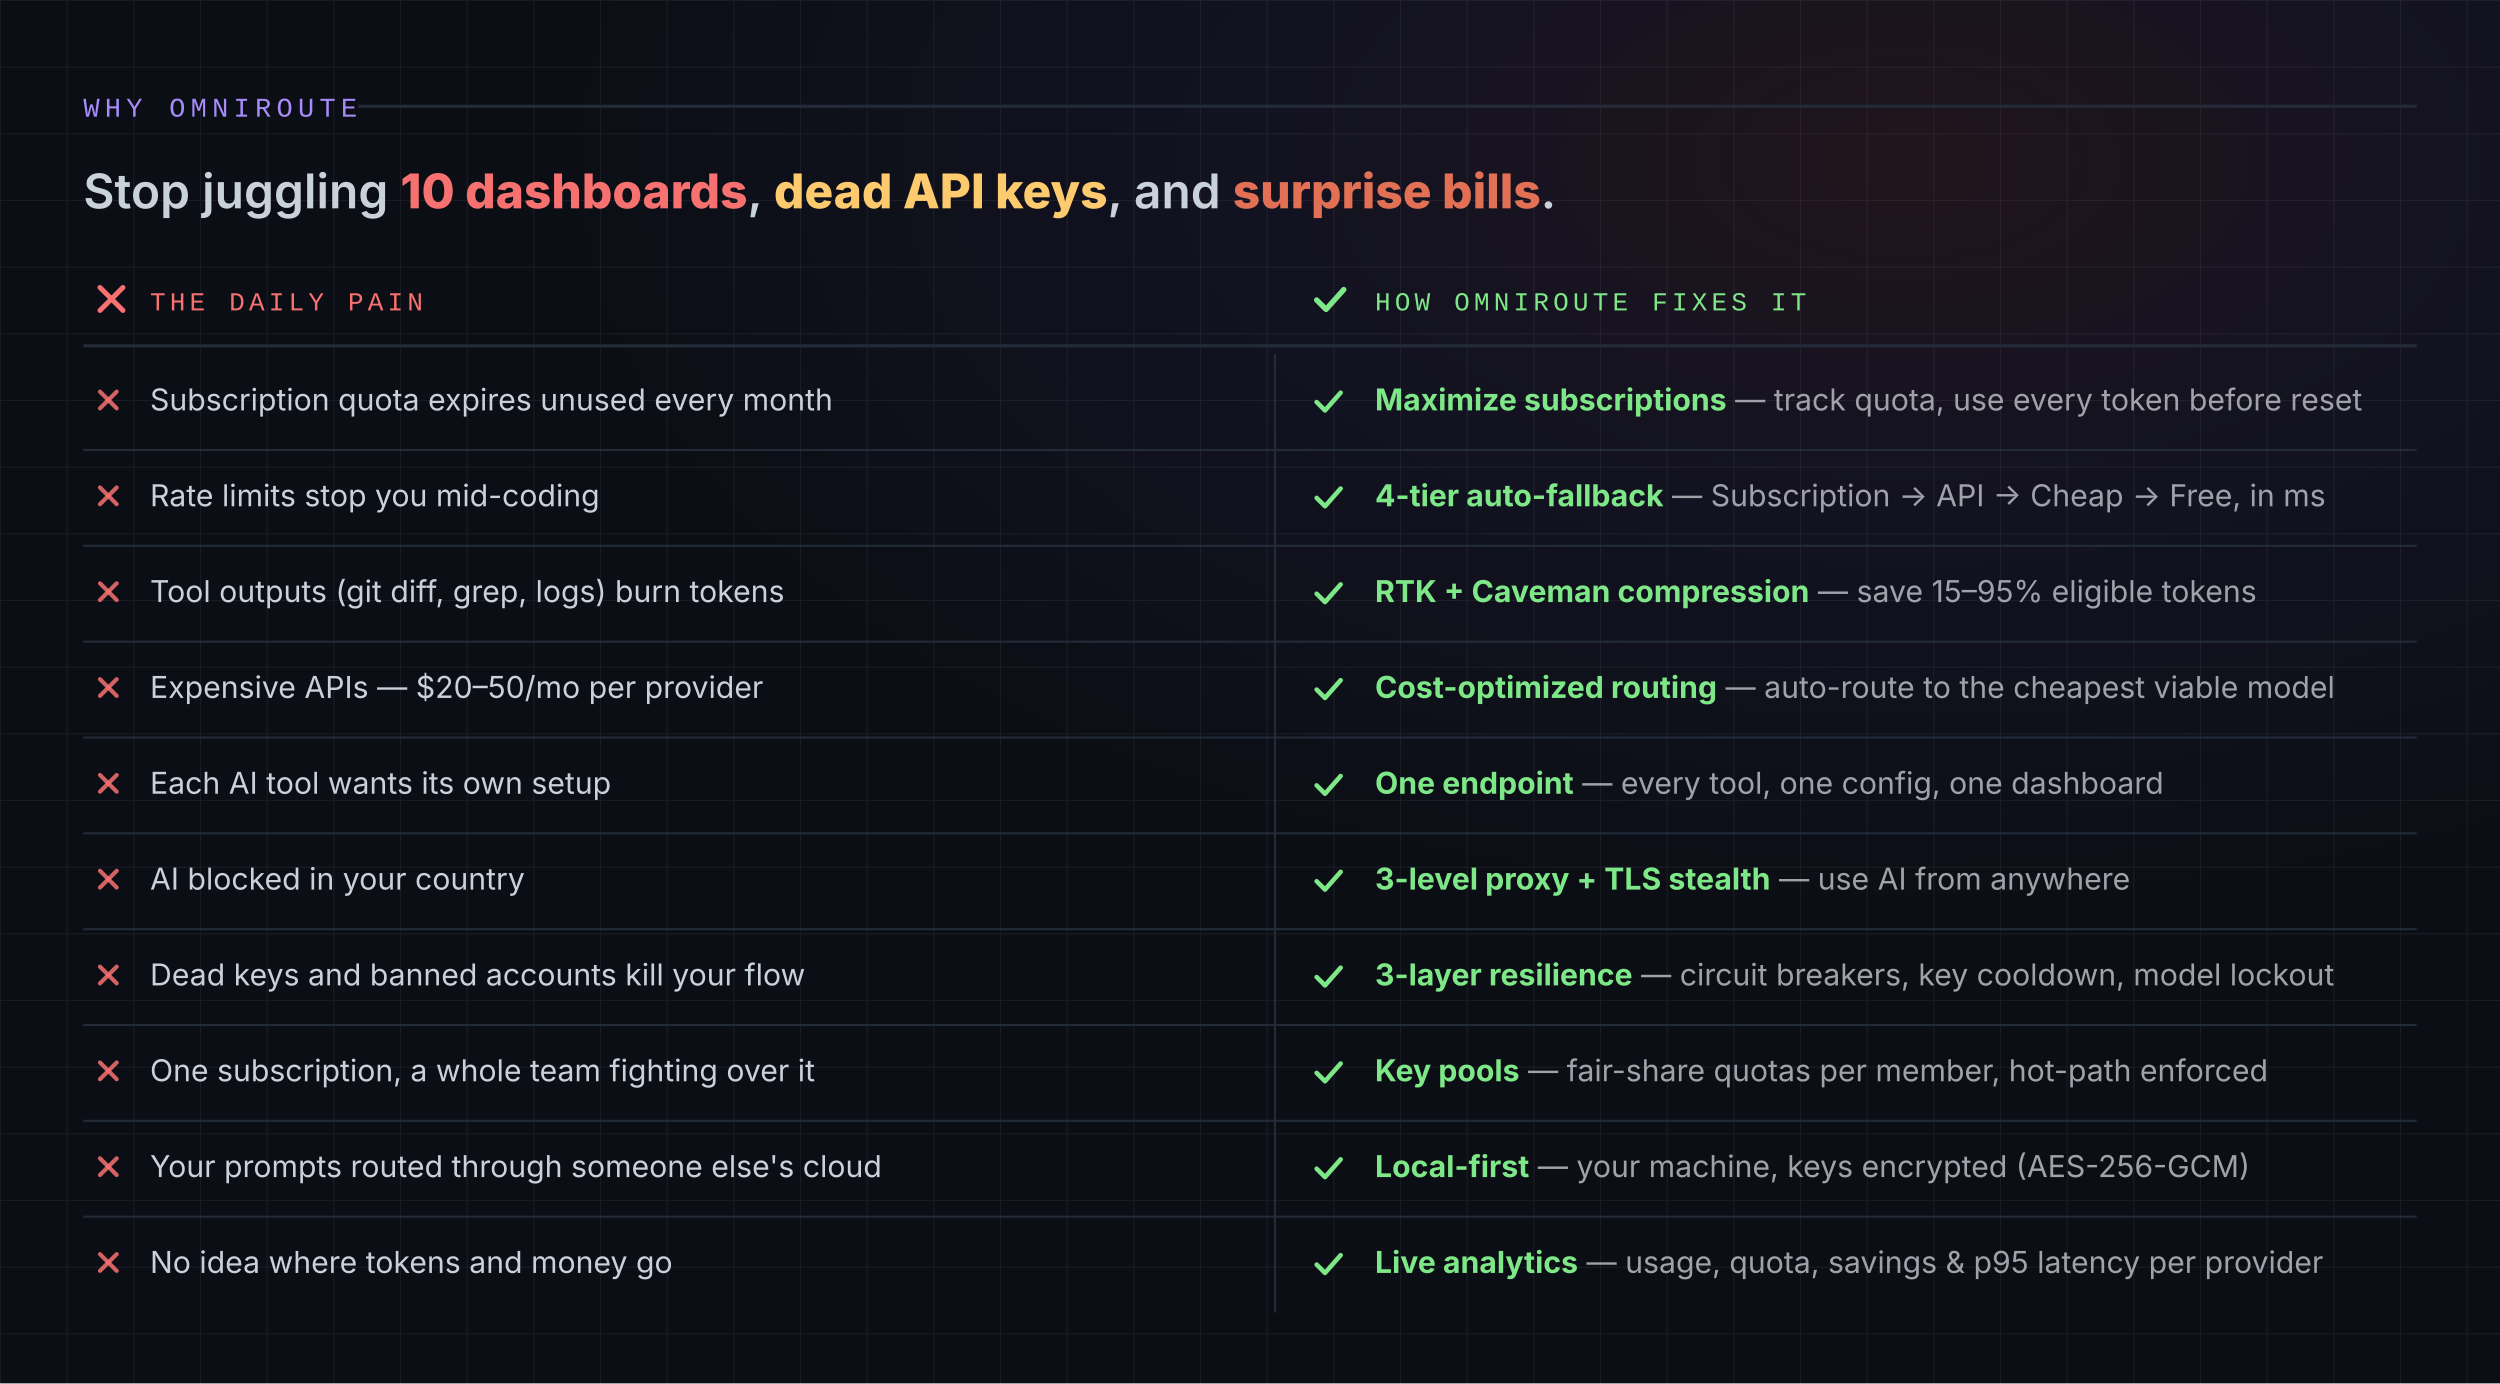
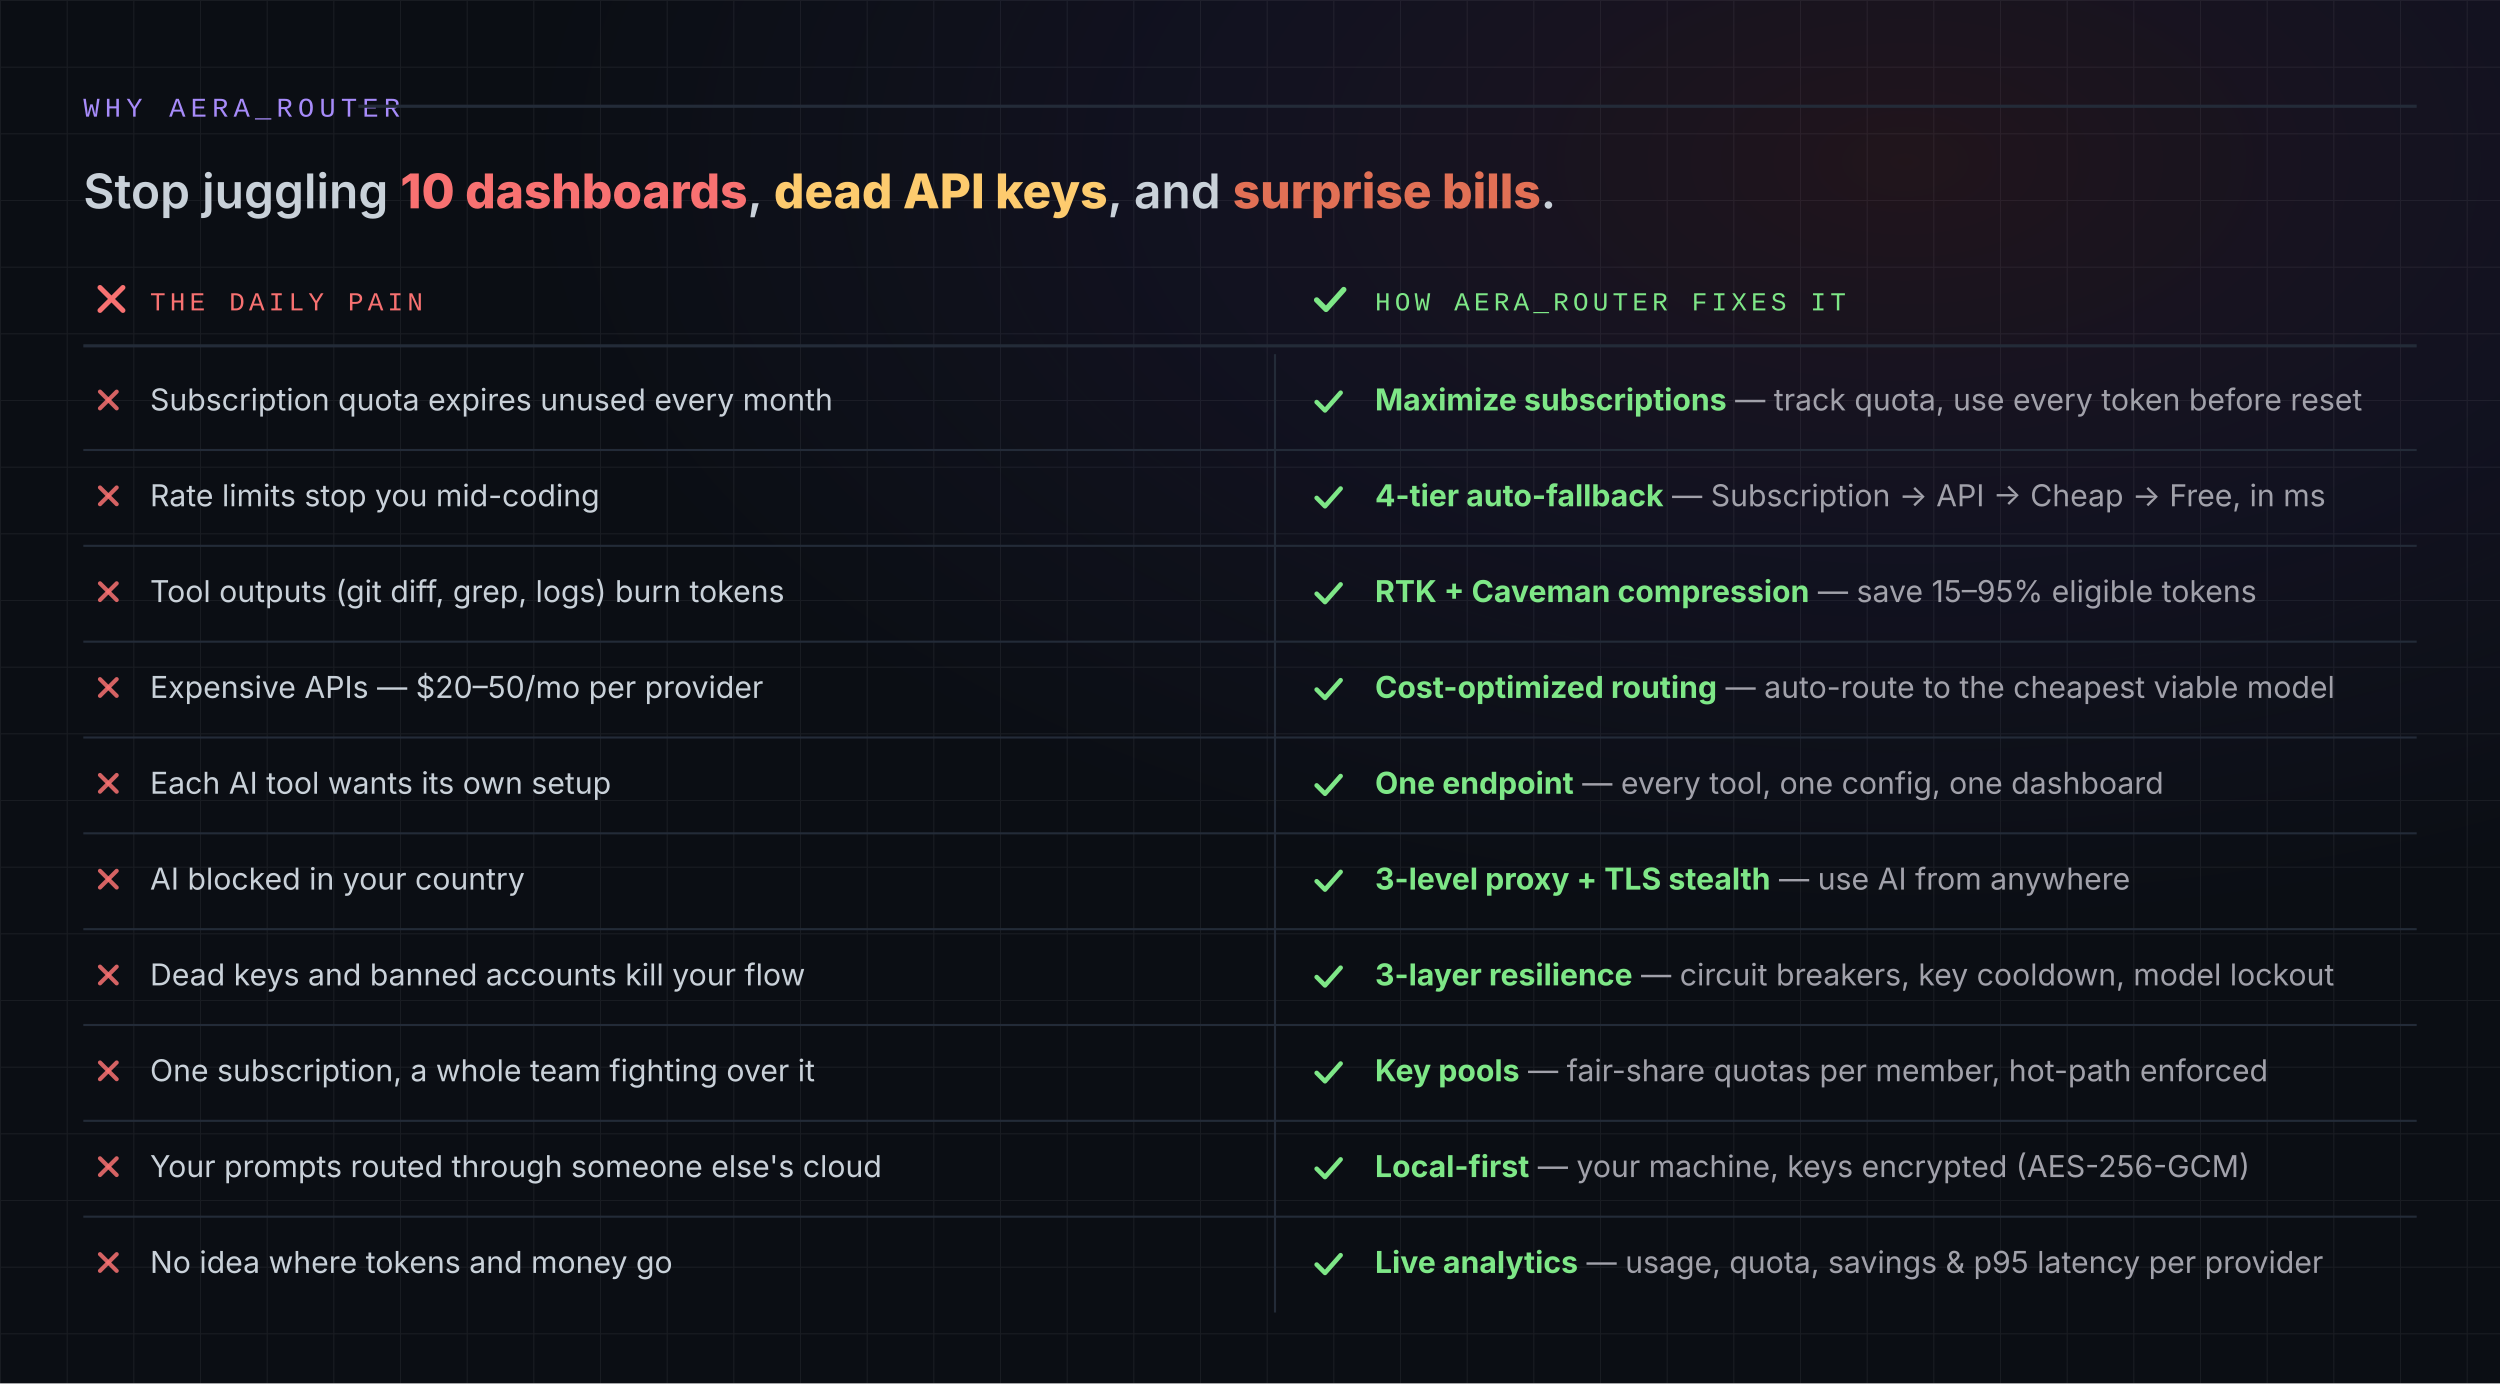
- <svg xmlns="http://www.w3.org/2000/svg" viewBox="0 0 1200 664" role="img" aria-label="Why OmniRoute — stop juggling 10 dashboards, dead API keys and surprise bills. Ten daily pains and how OmniRoute fixes each: subscription quota expiring unused — maximize subscriptions, track quota and use every token before reset. Rate limits stopping you mid-coding — 4-tier auto-fallback from Subscription to API to Cheap to Free in milliseconds. Tool outputs like git diff, grep and logs burning tokens — RTK + Caveman compression saves 15 to 95 percent of eligible tokens per request. Expensive APIs at 20 to 50 dollars per month per provider — cost-optimized routing to the cheapest viable model. Each AI tool wanting its own setup — one endpoint, every tool, one dashboard. AI blocked in your country — 3-level proxy plus TLS fingerprint stealth. Dead keys and banned accounts killing your flow — 3-layer resilience with circuit breakers, key cooldown and model lockout. One subscription shared by a whole team — key pools with fair-share quotas per member enforced in the hot path. Prompts routed through someone else's cloud — local-first, runs on your machine with AES-256-GCM encrypted keys. No idea where tokens and money go — live analytics with usage, quota, savings and p95 latency per provider.">
+ <svg xmlns="http://www.w3.org/2000/svg" viewBox="0 0 1200 664" role="img" aria-label="Why Aera Router — stop juggling 10 dashboards, dead API keys and surprise bills. Ten daily pains and how Aera Router fixes each: subscription quota expiring unused — maximize subscriptions, track quota and use every token before reset. Rate limits stopping you mid-coding — 4-tier auto-fallback from Subscription to API to Cheap to Free in milliseconds. Tool outputs like git diff, grep and logs burning tokens — RTK + Caveman compression saves 15 to 95 percent of eligible tokens per request. Expensive APIs at 20 to 50 dollars per month per provider — cost-optimized routing to the cheapest viable model. Each AI tool wanting its own setup — one endpoint, every tool, one dashboard. AI blocked in your country — 3-level proxy plus TLS fingerprint stealth. Dead keys and banned accounts killing your flow — 3-layer resilience with circuit breakers, key cooldown and model lockout. One subscription shared by a whole team — key pools with fair-share quotas per member enforced in the hot path. Prompts routed through someone else's cloud — local-first, runs on your machine with AES-256-GCM encrypted keys. No idea where tokens and money go — live analytics with usage, quota, savings and p95 latency per provider.">
  <defs>
    <pattern id="gridPaperW" width="32" height="32" patternUnits="userSpaceOnUse">
      <path d="M 32 0 L 0 0 0 32" fill="none" stroke="#ffffff" stroke-opacity="0.06" stroke-width="1" />
    </pattern>
    <radialGradient id="bgGlowW" cx="76%" cy="12%" r="55%">
      <stop offset="0%" stop-color="#e54d5e" stop-opacity="0.10" />
      <stop offset="55%" stop-color="#8b5cf6" stop-opacity="0.05" />
      <stop offset="100%" stop-color="#6366f1" stop-opacity="0" />
    </radialGradient>
  </defs>
  <rect width="1200" height="664" fill="#0b0e14" />
  <rect width="1200" height="664" fill="url(#gridPaperW)" />
  <rect width="1200" height="664" fill="url(#bgGlowW)" />
-   <text x="40" y="56" font-family="Consolas, 'Courier New', monospace" font-size="13" letter-spacing="2.5" fill="#a78bfa">WHY OMNIROUTE</text>
+   <text x="40" y="56" font-family="Consolas, 'Courier New', monospace" font-size="13" letter-spacing="2.5" fill="#a78bfa">WHY AERA_ROUTER</text>
  <line x1="172" y1="51" x2="1160" y2="51" stroke="#232b38" stroke-width="1.5" />
  <text x="40" y="100" font-family="Inter, 'Segoe UI', Arial, Helvetica, system-ui, sans-serif" font-size="23" font-weight="600" fill="#c9d1d9">Stop juggling <tspan fill="#f87171" font-weight="800">10 dashboards</tspan>, <tspan fill="#fdcb6e" font-weight="800">dead API keys</tspan>, and <tspan fill="#e17055" font-weight="800">surprise bills</tspan>.</text>
  <g transform="translate(48,138)" stroke="#f87171" stroke-width="2.4" fill="none" stroke-linecap="round">
    <line x1="0" y1="0" x2="11" y2="11" />
    <line x1="11" y1="0" x2="0" y2="11" />
  </g>
  <text x="72" y="149" font-family="Consolas, 'Courier New', monospace" font-size="12.5" letter-spacing="2" fill="#f87171">THE DAILY PAIN</text>
  <g transform="translate(632,137)" stroke="#7ee787" stroke-width="2.6" fill="none" stroke-linecap="round" stroke-linejoin="round">
    <path d="M 0,7 L 4.5,11.5 L 13,2" />
  </g>
-   <text x="660" y="149" font-family="Consolas, 'Courier New', monospace" font-size="12.5" letter-spacing="2" fill="#7ee787">HOW OMNIROUTE FIXES IT</text>
+   <text x="660" y="149" font-family="Consolas, 'Courier New', monospace" font-size="12.5" letter-spacing="2" fill="#7ee787">HOW AERA_ROUTER FIXES IT</text>
  <line x1="40" y1="166" x2="1160" y2="166" stroke="#232b38" stroke-width="1.5" />
  <rect x="40" y="170" width="1120" height="46" fill="#7ee787" opacity="0">
    <animate attributeName="y" calcMode="discrete" values="170;216;262;308;354;400;446;492;538;584" keyTimes="0;0.1;0.2;0.3;0.4;0.5;0.6;0.7;0.8;0.9" dur="15s" repeatCount="indefinite" />
    <animate attributeName="opacity" values="0;0.055;0.055;0" keyTimes="0;0.015;0.985;1" dur="15s" repeatCount="indefinite" />
  </rect>
  <g font-family="Inter, 'Segoe UI', Arial, Helvetica, system-ui, sans-serif" font-size="14.5">
    <g stroke="#232b38" stroke-width="1">
      <line x1="40" y1="216" x2="1160" y2="216" />
      <line x1="40" y1="262" x2="1160" y2="262" />
      <line x1="40" y1="308" x2="1160" y2="308" />
      <line x1="40" y1="354" x2="1160" y2="354" />
      <line x1="40" y1="400" x2="1160" y2="400" />
      <line x1="40" y1="446" x2="1160" y2="446" />
      <line x1="40" y1="492" x2="1160" y2="492" />
      <line x1="40" y1="538" x2="1160" y2="538" />
      <line x1="40" y1="584" x2="1160" y2="584" />
    </g>
    <line x1="612" y1="170" x2="612" y2="630" stroke="#232b38" stroke-width="1" />
    <g stroke="#f87171" stroke-opacity="0.85" stroke-width="2" fill="none" stroke-linecap="round">
      <g transform="translate(48,188)">
        <line x1="0" y1="0" x2="8" y2="8" />
        <line x1="8" y1="0" x2="0" y2="8" />
      </g>
      <g transform="translate(48,234)">
        <line x1="0" y1="0" x2="8" y2="8" />
        <line x1="8" y1="0" x2="0" y2="8" />
      </g>
      <g transform="translate(48,280)">
        <line x1="0" y1="0" x2="8" y2="8" />
        <line x1="8" y1="0" x2="0" y2="8" />
      </g>
      <g transform="translate(48,326)">
        <line x1="0" y1="0" x2="8" y2="8" />
        <line x1="8" y1="0" x2="0" y2="8" />
      </g>
      <g transform="translate(48,372)">
        <line x1="0" y1="0" x2="8" y2="8" />
        <line x1="8" y1="0" x2="0" y2="8" />
      </g>
      <g transform="translate(48,418)">
        <line x1="0" y1="0" x2="8" y2="8" />
        <line x1="8" y1="0" x2="0" y2="8" />
      </g>
      <g transform="translate(48,464)">
        <line x1="0" y1="0" x2="8" y2="8" />
        <line x1="8" y1="0" x2="0" y2="8" />
      </g>
      <g transform="translate(48,510)">
        <line x1="0" y1="0" x2="8" y2="8" />
        <line x1="8" y1="0" x2="0" y2="8" />
      </g>
      <g transform="translate(48,556)">
        <line x1="0" y1="0" x2="8" y2="8" />
        <line x1="8" y1="0" x2="0" y2="8" />
      </g>
      <g transform="translate(48,602)">
        <line x1="0" y1="0" x2="8" y2="8" />
        <line x1="8" y1="0" x2="0" y2="8" />
      </g>
    </g>
    <g stroke="#7ee787" stroke-width="2.2" fill="none" stroke-linecap="round" stroke-linejoin="round">
      <g transform="translate(632,187)">
        <path d="M 0,6 L 4,10 L 11.5,1.5" />
      </g>
      <g transform="translate(632,233)">
        <path d="M 0,6 L 4,10 L 11.5,1.5" />
      </g>
      <g transform="translate(632,279)">
        <path d="M 0,6 L 4,10 L 11.5,1.5" />
      </g>
      <g transform="translate(632,325)">
        <path d="M 0,6 L 4,10 L 11.5,1.5" />
      </g>
      <g transform="translate(632,371)">
        <path d="M 0,6 L 4,10 L 11.5,1.5" />
      </g>
      <g transform="translate(632,417)">
        <path d="M 0,6 L 4,10 L 11.5,1.5" />
      </g>
      <g transform="translate(632,463)">
        <path d="M 0,6 L 4,10 L 11.5,1.5" />
      </g>
      <g transform="translate(632,509)">
        <path d="M 0,6 L 4,10 L 11.5,1.5" />
      </g>
      <g transform="translate(632,555)">
        <path d="M 0,6 L 4,10 L 11.5,1.5" />
      </g>
      <g transform="translate(632,601)">
        <path d="M 0,6 L 4,10 L 11.5,1.5" />
      </g>
    </g>
    <g fill="#c9d1d9">
      <text x="72" y="197">Subscription quota expires unused every month</text>
      <text x="72" y="243">Rate limits stop you mid-coding</text>
      <text x="72" y="289">Tool outputs (git diff, grep, logs) burn tokens</text>
      <text x="72" y="335">Expensive APIs — $20–50/mo per provider</text>
      <text x="72" y="381">Each AI tool wants its own setup</text>
      <text x="72" y="427">AI blocked in your country</text>
      <text x="72" y="473">Dead keys and banned accounts kill your flow</text>
      <text x="72" y="519">One subscription, a whole team fighting over it</text>
      <text x="72" y="565">Your prompts routed through someone else's cloud</text>
      <text x="72" y="611">No idea where tokens and money go</text>
    </g>
    <g fill="#a1a1aa">
      <text x="660" y="197">
        <tspan font-weight="700" fill="#7ee787">Maximize subscriptions</tspan> — track quota, use every token before reset</text>
      <text x="660" y="243">
        <tspan font-weight="700" fill="#7ee787">4-tier auto-fallback</tspan> — Subscription → API → Cheap → Free, in ms</text>
      <text x="660" y="289">
        <tspan font-weight="700" fill="#7ee787">RTK + Caveman compression</tspan> — save 15–95% eligible tokens</text>
      <text x="660" y="335">
        <tspan font-weight="700" fill="#7ee787">Cost-optimized routing</tspan> — auto-route to the cheapest viable model</text>
      <text x="660" y="381">
        <tspan font-weight="700" fill="#7ee787">One endpoint</tspan> — every tool, one config, one dashboard</text>
      <text x="660" y="427">
        <tspan font-weight="700" fill="#7ee787">3-level proxy + TLS stealth</tspan> — use AI from anywhere</text>
      <text x="660" y="473">
        <tspan font-weight="700" fill="#7ee787">3-layer resilience</tspan> — circuit breakers, key cooldown, model lockout</text>
      <text x="660" y="519">
        <tspan font-weight="700" fill="#7ee787">Key pools</tspan> — fair-share quotas per member, hot-path enforced</text>
      <text x="660" y="565">
        <tspan font-weight="700" fill="#7ee787">Local-first</tspan> — your machine, keys encrypted (AES-256-GCM)</text>
      <text x="660" y="611">
        <tspan font-weight="700" fill="#7ee787">Live analytics</tspan> — usage, quota, savings &amp; p95 latency per provider</text>
    </g>
  </g>
</svg>
